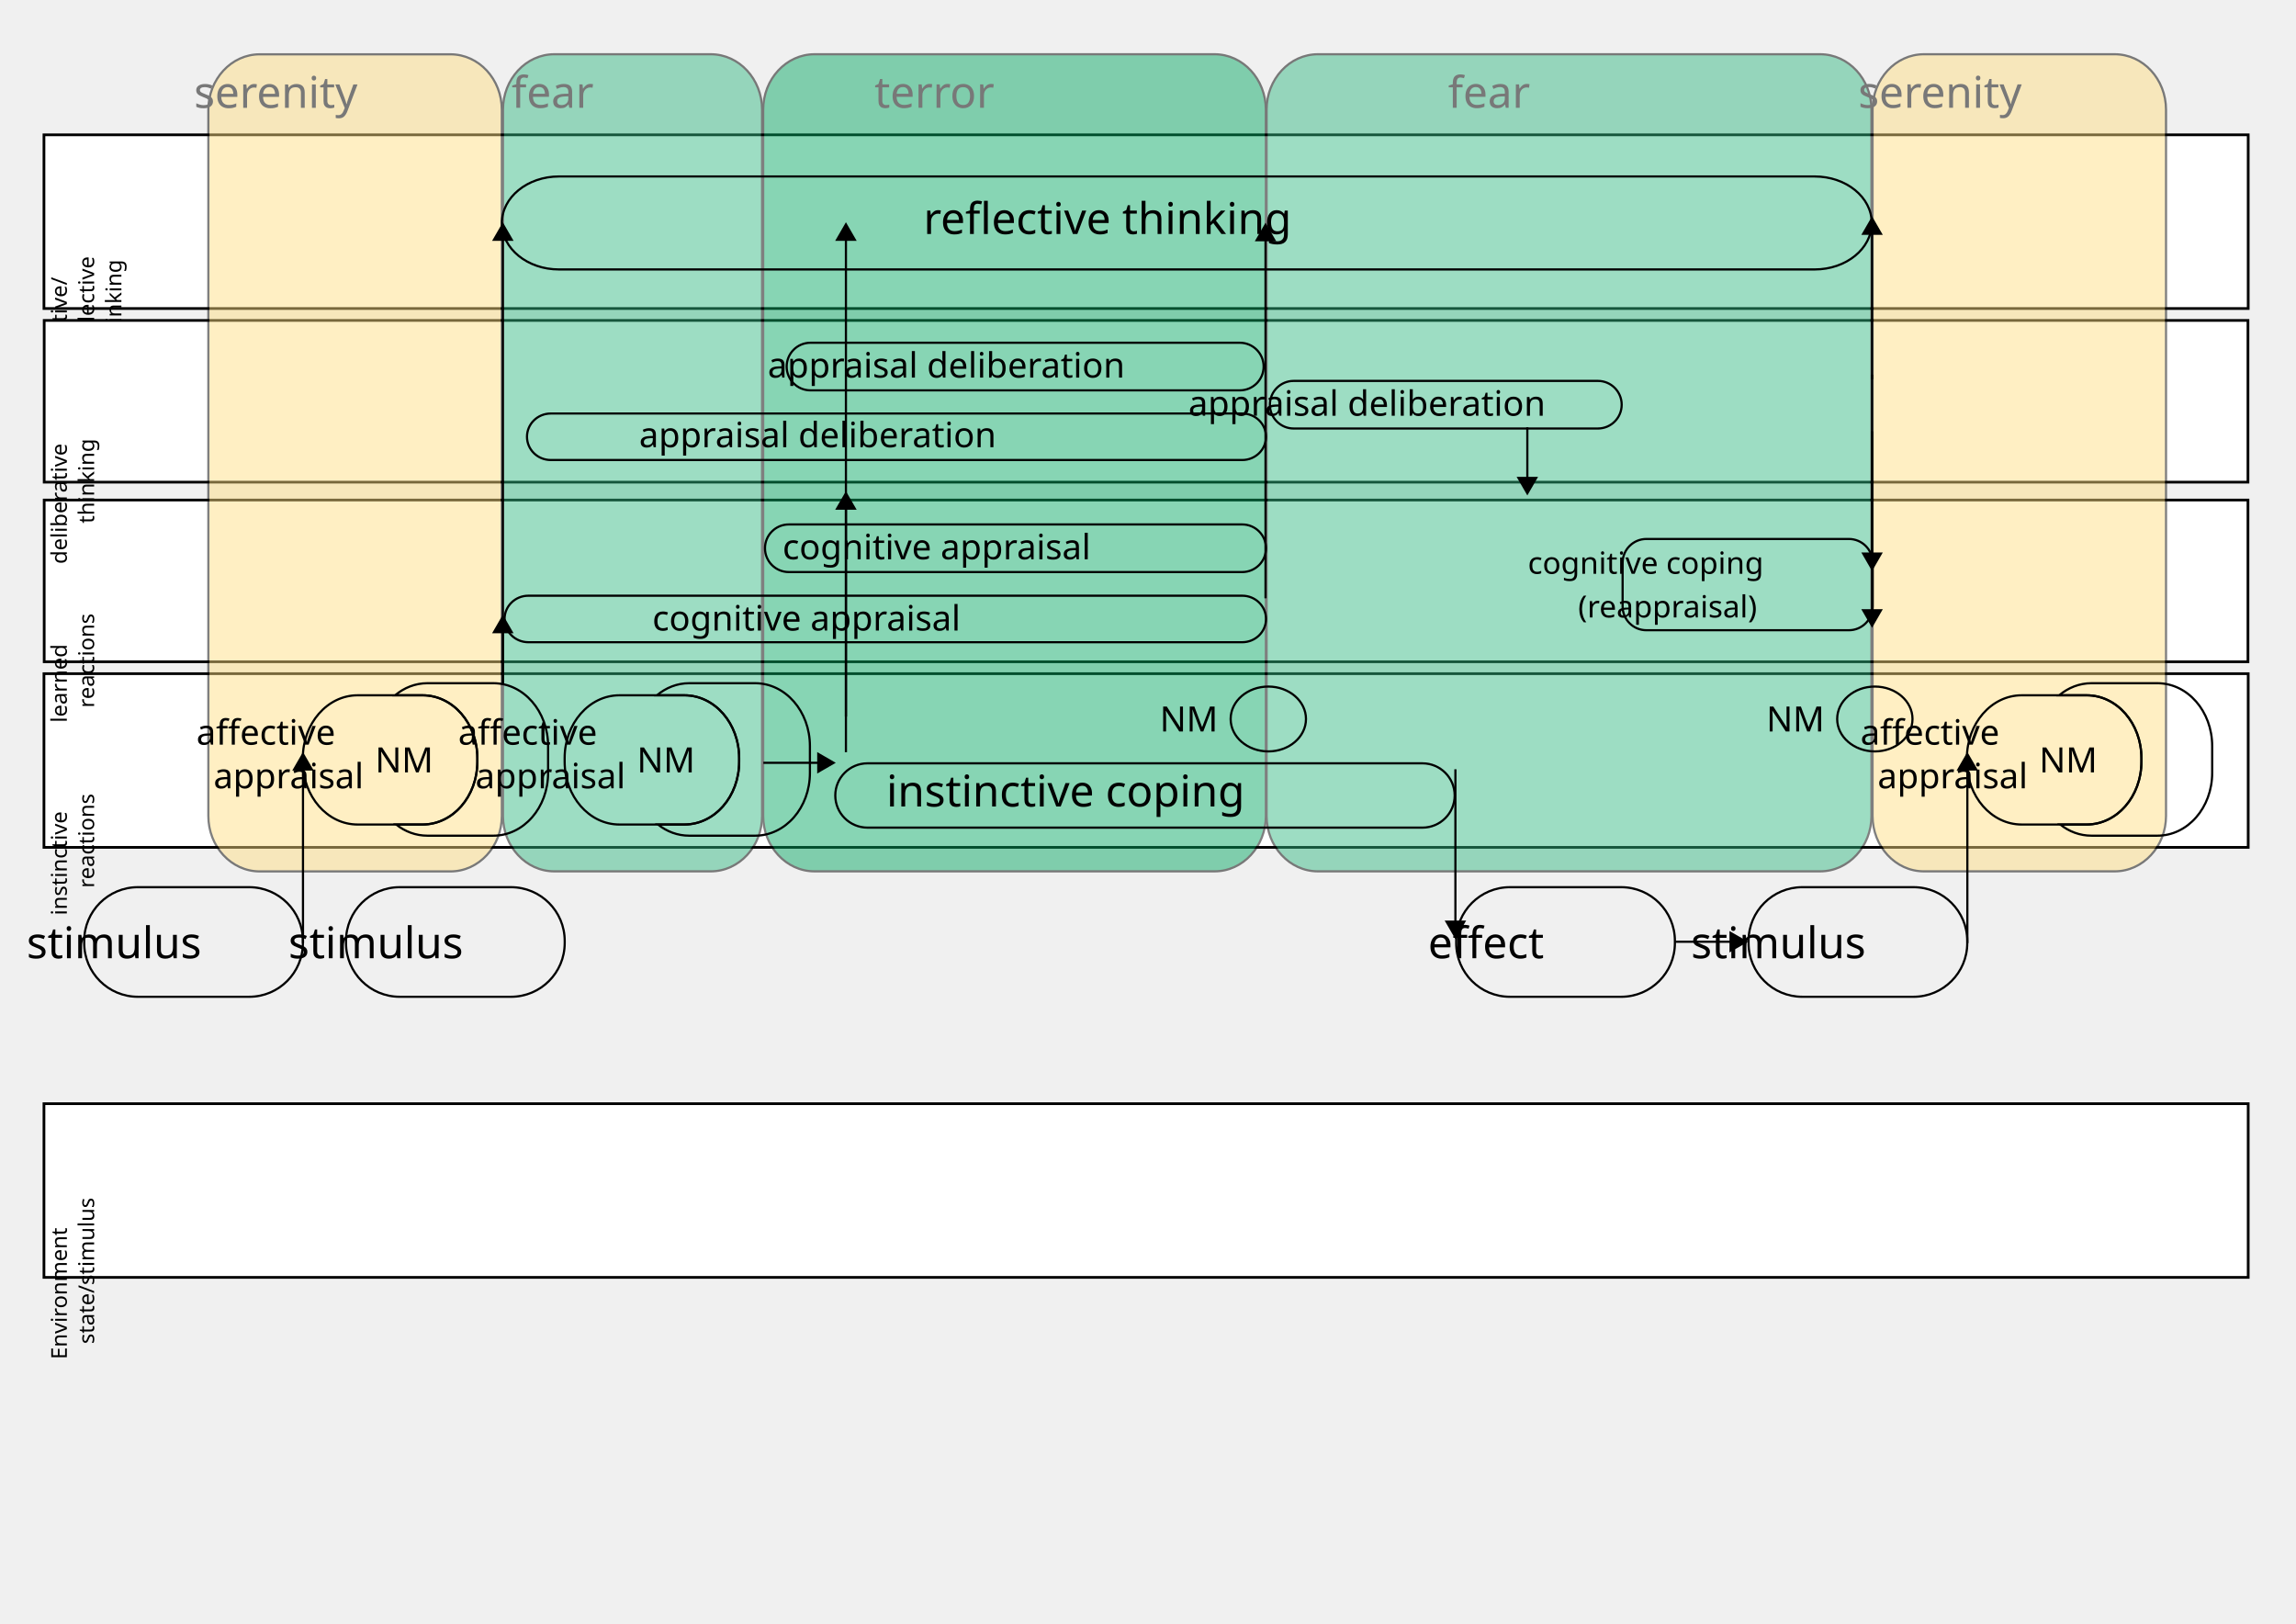
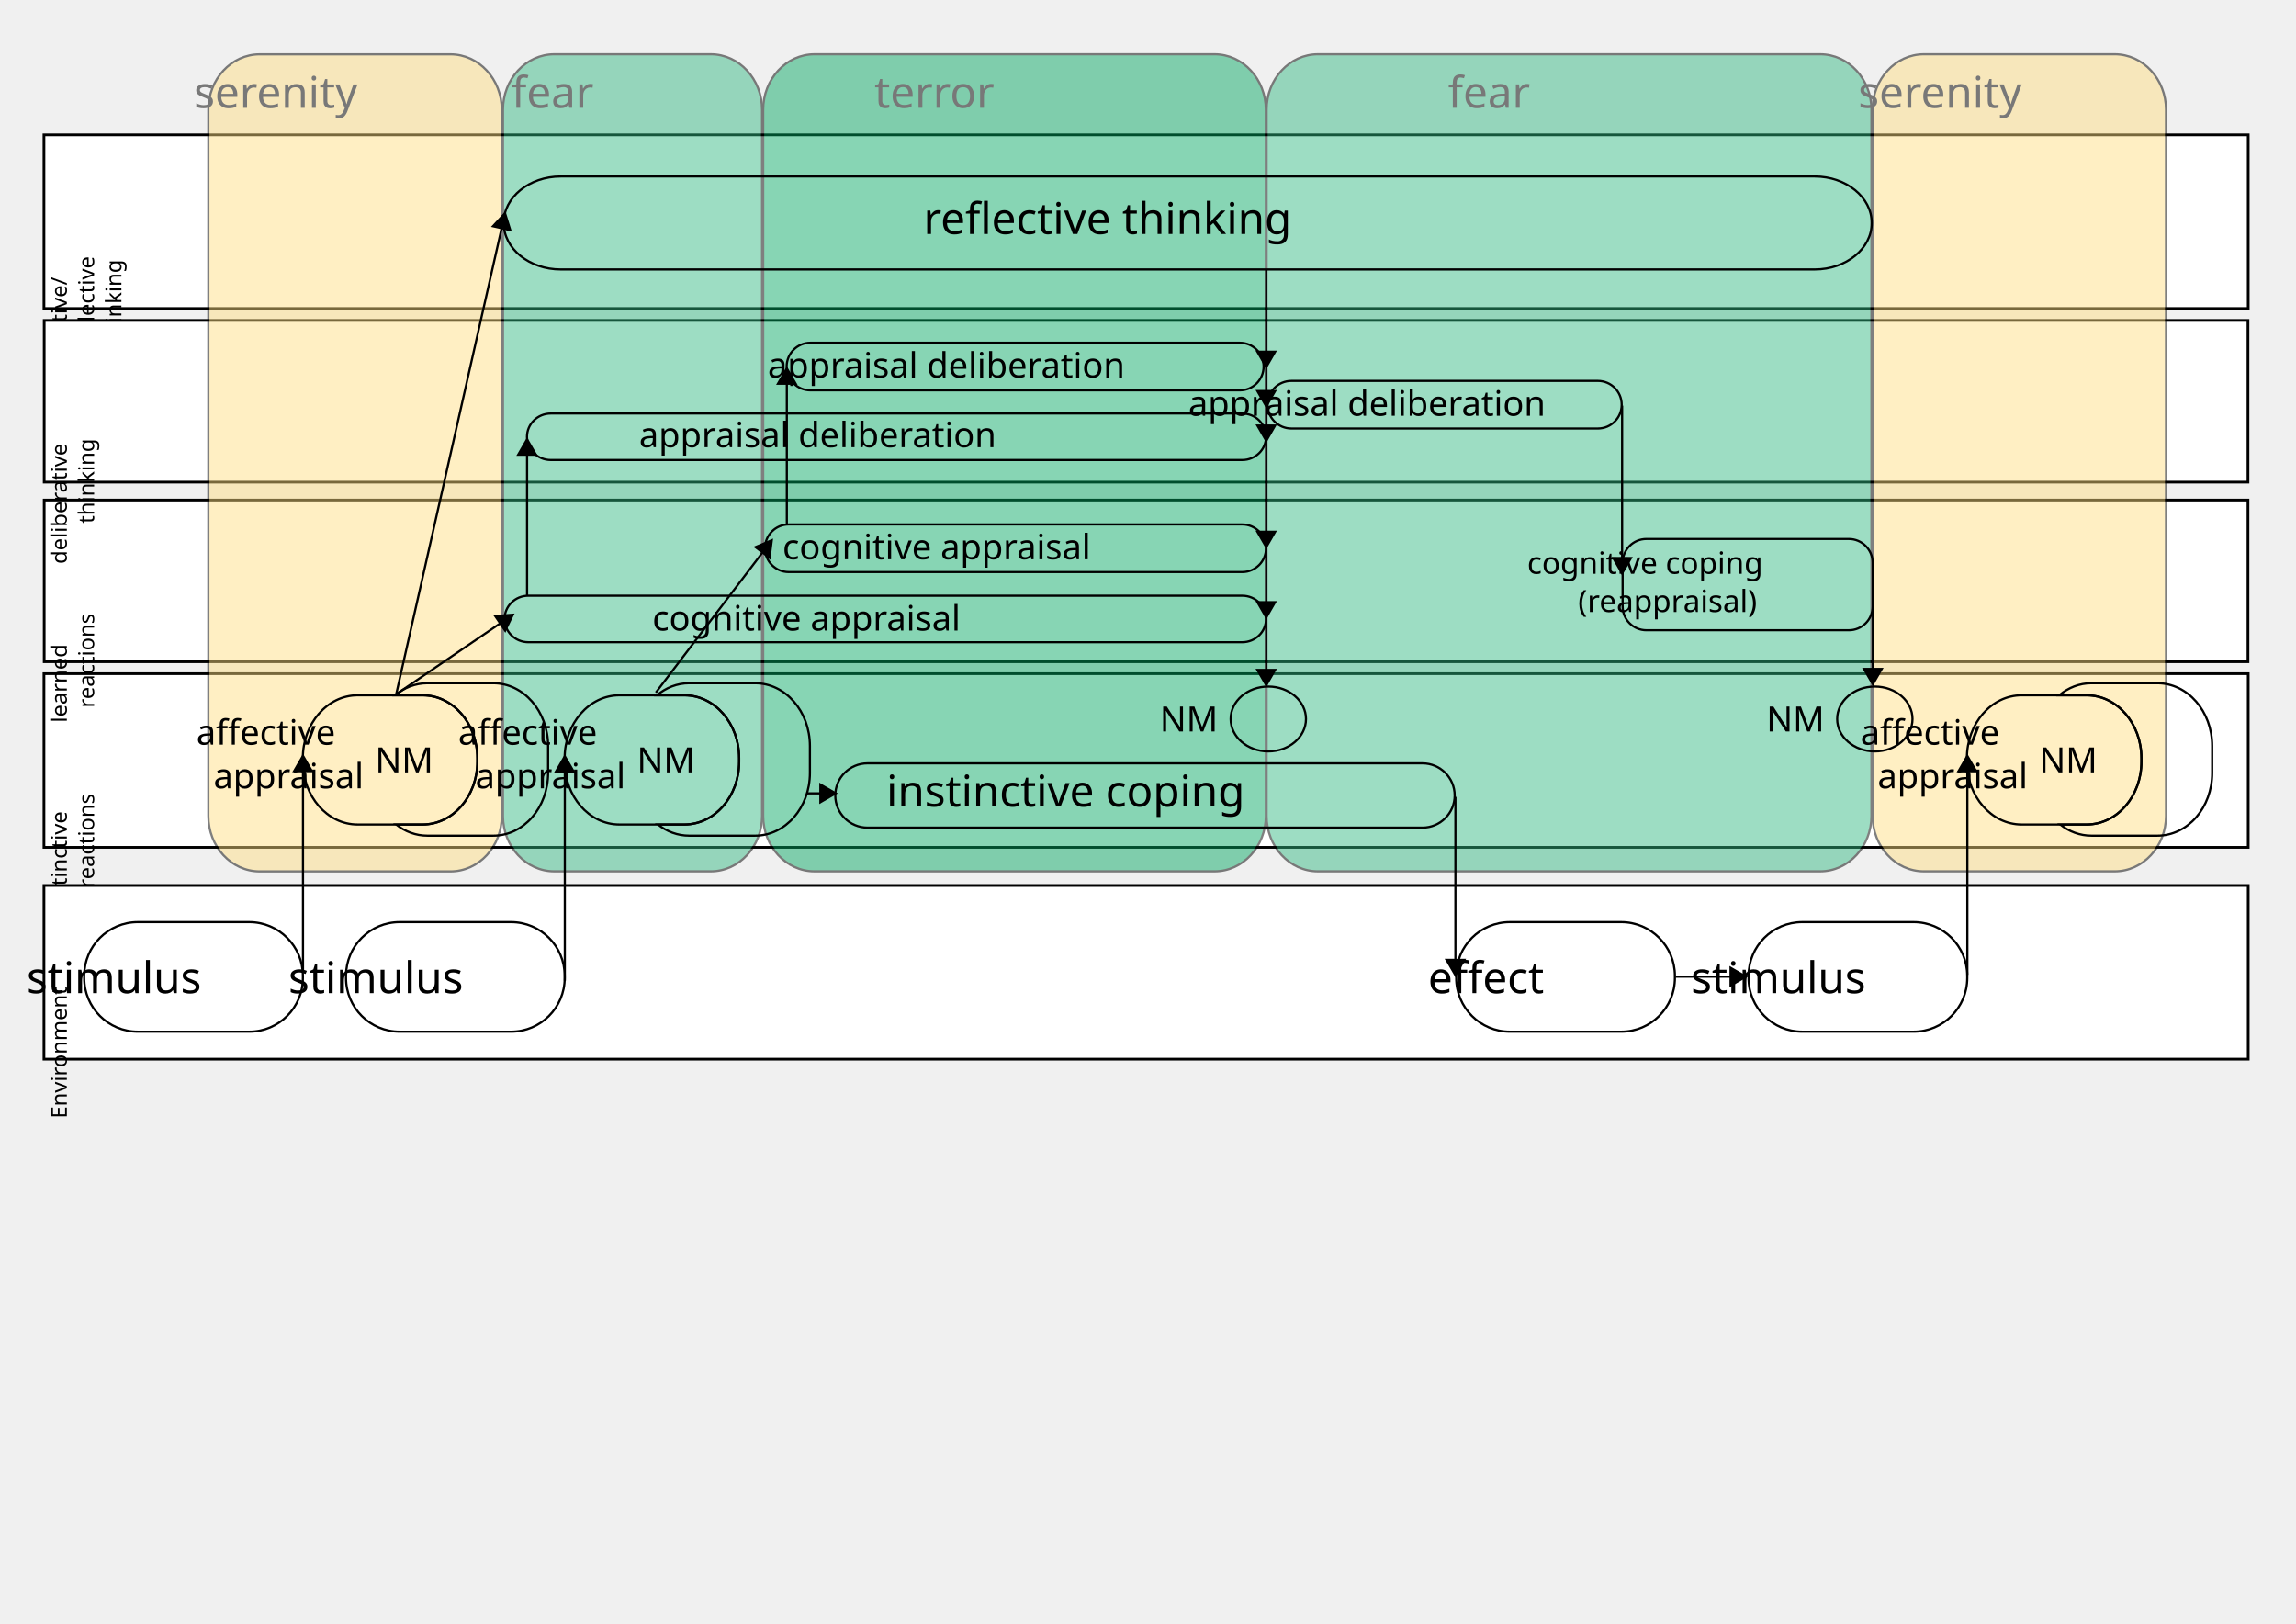
<svg xmlns="http://www.w3.org/2000/svg" xmlns:ns1="http://www.openswatchbook.org/uri/2009/osb" width="1052.362" height="744.094" id="svg2" version="1.1">
  <defs id="defs4">
    <marker orient="auto" refY="0.0" refX="0.0" id="DotL" style="overflow:visible">
      <path id="path5061" d="M -2.5,-1.0 C -2.5,1.76 -4.74,4.0 -7.5,4.0 C -10.26,4.0 -12.5,1.76 -12.5,-1.0 C -12.5,-3.76 -10.26,-6.0 -7.5,-6.0 C -4.74,-6.0 -2.5,-3.76 -2.5,-1.0 z " style="fill-rule:evenodd;stroke:#000000;stroke-width:1.0pt" transform="scale(0.8) translate(7.4, 1)" />
    </marker>
    <marker orient="auto" refY="0.0" refX="0.0" id="TriangleInL" style="overflow:visible">
      <path id="path5133" d="M 5.77,0.0 L -2.88,5.0 L -2.88,-5.0 L 5.77,0.0 z " style="fill-rule:evenodd;stroke:#000000;stroke-width:1.0pt" transform="scale(-0.8)" />
    </marker>
    <marker orient="auto" refY="0.0" refX="0.0" id="TriangleOutL" style="overflow:visible">
      <path id="path4968" d="M 5.77,0.0 L -2.88,5.0 L -2.88,-5.0 L 5.77,0.0 z " style="fill-rule:evenodd;stroke:#000000;stroke-width:1.0pt" transform="scale(0.8)" />
    </marker>
    <marker orient="auto" refY="0.0" refX="0.0" id="Arrow2Mstart" style="overflow:visible">
      <path id="path4725" style="fill-rule:evenodd;stroke-width:0.625;stroke-linejoin:round" d="M 8.719,4.034 L -2.207,0.016 L 8.719,-4.002 C 6.973,-1.63 6.983,1.616 8.719,4.034 z " transform="scale(0.6) translate(0,0)" />
    </marker>
    <linearGradient id="linearGradient3918" ns1:paint="solid">
      <stop style="stop-color:#000000;stop-opacity:1;" offset="0" id="stop3920" />
    </linearGradient>
    <marker orient="auto" refY="0" refX="0" id="Arrow2Mend" style="overflow:visible">
      <path id="path3924" style="fill-rule:evenodd;stroke-width:0.625;stroke-linejoin:round" d="M 8.719,4.034 -2.207,0.016 8.719,-4.002 c -1.745,2.372 -1.735,5.617 -6e-7,8.035 z" transform="scale(-0.6,-0.6)" />
    </marker>
    <marker orient="auto" refY="0" refX="0" id="Arrow1Lend" style="overflow:visible">
      <path id="path3900" d="M 0,0 5,-5 -12.5,0 5,5 0,0 z" style="fill-rule:evenodd;stroke:#000000;stroke-width:1pt" transform="matrix(-0.8,0,0,-0.8,-10,0)" />
    </marker>
    <marker orient="auto" refY="0" refX="0" id="Arrow2Mend-1" style="overflow:visible">
      <path id="path3924-7" style="fill-rule:evenodd;stroke-width:0.625;stroke-linejoin:round" d="M 8.719,4.034 -2.207,0.016 8.719,-4.002 c -1.745,2.372 -1.735,5.617 -6e-7,8.035 z" transform="scale(-0.6,-0.6)" />
    </marker>
    <marker orient="auto" refY="0" refX="0" id="Arrow2Mend-5" style="overflow:visible">
      <path id="path3924-2" style="fill-rule:evenodd;stroke-width:0.625;stroke-linejoin:round" d="M 8.719,4.034 -2.207,0.016 8.719,-4.002 c -1.745,2.372 -1.735,5.617 -6e-7,8.035 z" transform="scale(-0.6,-0.6)" />
    </marker>
  </defs>
  <g transform="translate(0,-308.2677)" style="display:inline" id="g3131">
    <g id="g4045" transform="translate(0,0.9368543)">
      <rect y="616.056" x="20.15" height="79.594" width="1010.303" id="rect3181" style="fill:#ffffff;fill-opacity:1;stroke:#000000;stroke-width:1.24;stroke-miterlimit:4;stroke-opacity:1;stroke-dasharray:none" />
      <text transform="matrix(0,-1,1,0,0,0)" id="text4002" y="30.637" x="-656.234" style="font-size:40px;font-style:normal;font-weight:normal;line-height:125%;letter-spacing:0px;word-spacing:0px;fill:#000000;fill-opacity:1;stroke:none;font-family:Sans" xml:space="preserve">
        <tspan style="font-size:10px;text-align:center;text-anchor:middle" y="30.637" x="-654.847" id="tspan4004">instinctive </tspan>
        <tspan id="tspan4006" style="font-size:10px;text-align:center;text-anchor:middle" y="43.137" x="-656.234">reactions</tspan>
      </text>
    </g>
-     <g id="g4092" transform="translate(0,198)">
+     <g id="g4092" transform="translate(0,98)">
      <rect style="fill:#ffffff;fill-opacity:1;stroke:#000000;stroke-width:1.24;stroke-miterlimit:4;stroke-opacity:1;stroke-dasharray:none" id="rect4094" width="1010.303" height="79.594" x="20.15" y="616.056" />
      <text xml:space="preserve" style="font-size:40px;font-style:normal;font-weight:normal;line-height:125%;letter-spacing:0px;word-spacing:0px;fill:#000000;fill-opacity:1;stroke:none;font-family:Sans" x="-656.234" y="30.637" id="text4096" transform="matrix(0,-1,1,0,0,0)">
-         <tspan x="-656.234" y="30.637" style="font-size:10px;text-align:center;text-anchor:middle" id="tspan4100">Environment</tspan>
-         <tspan x="-656.234" y="43.137" style="font-size:10px;text-align:center;text-anchor:middle" id="tspan4118">state/stimulus</tspan>
+         <tspan x="-656.234" y="30.637" style="font-size:10px;text-align:center;text-anchor:middle" id="tspan4118">Environment</tspan>
      </text>
    </g>
    <g id="g3139" transform="translate(0,7.6293943e-6)">
      <rect style="fill:#ffffff;fill-opacity:1;stroke:#000000;stroke-width:1.239;stroke-miterlimit:4;stroke-opacity:1;stroke-dasharray:none" id="rect4104" width="1010.303" height="79.594" x="20.15" y="370.056" />
      <text xml:space="preserve" style="font-size:40px;font-style:normal;font-weight:normal;line-height:125%;letter-spacing:0px;word-spacing:0px;fill:#000000;fill-opacity:1;stroke:none;font-family:Sans" x="-410.234" y="30.637" id="text4106" transform="matrix(0,-1,1,0,0,0)">
        <tspan x="-410.234" y="30.637" style="font-size:10px;text-align:center;text-anchor:middle" id="tspan4114">reflictive/</tspan>
        <tspan x="-410.234" y="43.137" style="font-size:10px;text-align:center;text-anchor:middle" id="tspan3170">self-reflective</tspan>
        <tspan x="-410.234" y="55.637" style="font-size:10px;text-align:center;text-anchor:middle" id="tspan3172">thinking</tspan>
      </text>
    </g>
    <g id="g3145" transform="translate(0,10.46145)">
      <rect style="fill:#ffffff;fill-opacity:1;stroke:#000000;stroke-width:1.241;stroke-miterlimit:4;stroke-opacity:1;stroke-dasharray:none" id="rect3135" width="1010.093" height="74.114" x="20.255" y="526.959" />
      <text transform="matrix(0,-1,1,0,0,0)" id="text3126" y="30.637" x="-564.148" style="font-size:40px;font-style:normal;font-weight:normal;line-height:125%;letter-spacing:0px;word-spacing:0px;fill:#000000;fill-opacity:1;stroke:none;font-family:Sans" xml:space="preserve">
        <tspan id="tspan3130" style="font-size:10px;text-align:center;text-anchor:middle" y="30.637" x="-564.148">learned</tspan>
        <tspan style="font-size:10px;text-align:center;text-anchor:middle" y="43.137" x="-564.148" id="tspan3152">reactions</tspan>
      </text>
    </g>
    <g id="g3158" transform="translate(0,-71.85085)">
      <rect y="526.959" x="20.255" height="74.114" width="1010.093" id="rect3160" style="fill:#ffffff;fill-opacity:1;stroke:#000000;stroke-width:1.241;stroke-miterlimit:4;stroke-opacity:1;stroke-dasharray:none" />
      <text xml:space="preserve" style="font-size:40px;font-style:normal;font-weight:normal;line-height:125%;letter-spacing:0px;word-spacing:0px;fill:#000000;fill-opacity:1;stroke:none;font-family:Sans" x="-564.148" y="30.637" id="text3162" transform="matrix(0,-1,1,0,0,0)">
        <tspan x="-564.148" y="30.637" style="font-size:10px;text-align:center;text-anchor:middle" id="tspan3164">deliberative</tspan>
        <tspan id="tspan3166" x="-564.148" y="43.137" style="font-size:10px;text-align:center;text-anchor:middle">thinking</tspan>
      </text>
    </g>
  </g>
  <g id="layer2" style="opacity:0.5;display:inline">
    <g id="g3978" transform="translate(-38,0)">
      <rect ry="25.431" rx="23.541" y="24.889" x="133.497" height="374.455" width="134.505" id="rect3127" style="fill:#ffdd7f;fill-opacity:0.941;stroke:#000000;stroke-width:1;stroke-miterlimit:4;stroke-opacity:1;stroke-dasharray:none" />
      <text xml:space="preserve" style="font-size:40px;font-style:normal;font-weight:normal;line-height:125%;letter-spacing:0px;word-spacing:0px;fill:#000000;fill-opacity:1;stroke:none;display:inline;font-family:Sans" x="200.798" y="49.414" id="text3968-1">
        <tspan id="tspan3970-7" x="200.798" y="49.414" style="font-size:20px;text-align:center;text-anchor:middle">serenity</tspan>
      </text>
    </g>
    <g id="g3983" transform="translate(97.03519,-0.03053779)">
      <rect style="fill:#2eb67f;fill-opacity:0.941;stroke:#000000;stroke-width:1;stroke-miterlimit:4;stroke-opacity:1;stroke-dasharray:none" id="rect3985" width="118.766" height="374.455" x="133.497" y="24.889" rx="23.541" ry="25.431" />
      <text id="text3987" y="49.414" x="192.66" style="font-size:40px;font-style:normal;font-weight:normal;line-height:125%;letter-spacing:0px;word-spacing:0px;fill:#000000;fill-opacity:1;stroke:none;display:inline;font-family:Sans" xml:space="preserve">
        <tspan style="font-size:20px;text-align:center;text-anchor:middle" y="49.414" x="192.66" id="tspan3989">fear</tspan>
      </text>
    </g>
    <g id="g3991" transform="translate(216.3012,-0.03053779)">
      <rect style="fill:#00a65f;fill-opacity:0.941;stroke:#000000;stroke-width:1;stroke-miterlimit:4;stroke-opacity:1;stroke-dasharray:none" id="rect3993" width="230.405" height="374.455" x="133.497" y="24.889" rx="23.541" ry="25.431" />
      <text id="text3995" y="49.414" x="248.397" style="font-size:40px;font-style:normal;font-weight:normal;line-height:125%;letter-spacing:0px;word-spacing:0px;fill:#000000;fill-opacity:1;stroke:none;display:inline;font-family:Sans" xml:space="preserve">
        <tspan style="font-size:20px;text-align:center;text-anchor:middle" y="49.414" x="248.397" id="tspan3997">terror</tspan>
      </text>
    </g>
    <g transform="translate(447.0352,-0.03053779)" id="g4009">
      <rect ry="25.431" rx="23.541" y="24.889" x="133.497" height="374.455" width="277.248" id="rect4011" style="fill:#2eb67f;fill-opacity:0.941;stroke:#000000;stroke-width:1;stroke-miterlimit:4;stroke-opacity:1;stroke-dasharray:none" />
      <text xml:space="preserve" style="font-size:40px;font-style:normal;font-weight:normal;line-height:125%;letter-spacing:0px;word-spacing:0px;fill:#000000;fill-opacity:1;stroke:none;display:inline;font-family:Sans" x="271.901" y="49.414" id="text4013">
        <tspan id="tspan4015" x="271.901" y="49.414" style="font-size:20px;text-align:center;text-anchor:middle">fear</tspan>
      </text>
    </g>
    <g id="g4017" transform="translate(724.7835,-0.03053779)">
      <rect style="fill:#ffdd7f;fill-opacity:0.941;stroke:#000000;stroke-width:1;stroke-miterlimit:4;stroke-opacity:1;stroke-dasharray:none" id="rect4019" width="134.505" height="374.455" x="133.497" y="24.889" rx="23.541" ry="25.431" />
      <text id="text4021" y="49.414" x="200.798" style="font-size:40px;font-style:normal;font-weight:normal;line-height:125%;letter-spacing:0px;word-spacing:0px;fill:#000000;fill-opacity:1;stroke:none;display:inline;font-family:Sans" xml:space="preserve">
        <tspan style="font-size:20px;text-align:center;text-anchor:middle" y="49.414" x="200.798" id="tspan4023">serenity</tspan>
      </text>
    </g>
  </g>
  <g id="layer3" style="display:inline">
    <text xml:space="preserve" style="font-size:40px;font-style:normal;font-weight:normal;line-height:125%;letter-spacing:0px;word-spacing:0px;fill:#000000;fill-opacity:1;stroke:none;font-family:Sans" x="228.457" y="98.112" id="text3964">
      <tspan id="tspan3966" x="228.457" y="98.112" />
    </text>
-     <g id="g3994" transform="translate(-18.70723,0)">
+     <g id="g3994" transform="translate(-18.70723,16)">
      <rect style="fill:none;stroke:#000000;stroke-width:1;stroke-miterlimit:4;stroke-opacity:1;stroke-dasharray:none" id="rect4041" width="100.237" height="50.221" x="57.3" y="406.572" ry="24.618" rx="24.618" />
      <text id="text3990" y="439.139" x="107.37" style="font-size:40px;font-style:normal;font-weight:normal;line-height:125%;letter-spacing:0px;word-spacing:0px;fill:#000000;fill-opacity:1;stroke:none;font-family:Sans" xml:space="preserve">
        <tspan style="font-size:20px;text-align:center;text-anchor:middle" y="439.139" x="107.37" id="tspan3992">stimulus</tspan>
      </text>
    </g>
-     <g id="g4671" transform="translate(101.2928,0)">
+     <g id="g4671" transform="translate(101.2928,16)">
      <rect rx="24.618" ry="24.618" y="406.572" x="57.3" height="50.221" width="100.237" id="rect4673" style="fill:none;stroke:#000000;stroke-width:1;stroke-miterlimit:4;stroke-opacity:1;stroke-dasharray:none" />
      <text xml:space="preserve" style="font-size:40px;font-style:normal;font-weight:normal;line-height:125%;letter-spacing:0px;word-spacing:0px;fill:#000000;fill-opacity:1;stroke:none;font-family:Sans" x="107.37" y="439.139" id="text4675">
        <tspan id="tspan4677" x="107.37" y="439.139" style="font-size:20px;text-align:center;text-anchor:middle">stimulus</tspan>
      </text>
    </g>
    <g transform="translate(-38,-168)" id="g4701">
-       <rect rx="26.175" style="fill:none;stroke:#000000;stroke-width:1;stroke-miterlimit:4;stroke-opacity:1;stroke-dasharray:none" id="rect4703" width="627.883" height="42.612" x="268.032" y="248.867" ry="21.306" />
+       <rect rx="26.175" style="fill:none;stroke:#000000;stroke-width:1;stroke-miterlimit:4;stroke-opacity:1;stroke-dasharray:none" id="rect4703" width="627.055" height="42.612" x="268.86" y="248.867" ry="21.306" />
      <text id="text4705" y="275.231" x="582.017" style="font-size:40px;font-style:normal;font-weight:normal;line-height:125%;letter-spacing:0px;word-spacing:0px;fill:#000000;fill-opacity:1;stroke:none;font-family:Sans" xml:space="preserve">
        <tspan y="275.231" x="582.017" style="font-size:20px;text-align:center;text-anchor:middle" id="tspan4707">reflective thinking</tspan>
      </text>
    </g>
    <g transform="translate(344,0)" id="g4709">
      <rect ry="10.907" y="246.996" x="399.718" height="41.818" width="114.612" id="rect4711" style="fill:none;stroke:#000000;stroke-width:1;stroke-miterlimit:4;stroke-opacity:1;stroke-dasharray:none" rx="10.907" />
      <text xml:space="preserve" style="font-size:40px;font-style:normal;font-weight:normal;line-height:125%;letter-spacing:0px;word-spacing:0px;fill:#000000;fill-opacity:1;stroke:none;font-family:Sans" x="456.712" y="262.957" id="text4713">
-         <tspan id="tspan4715" style="font-size:14px;text-align:center;text-anchor:middle" x="458.93" y="262.957">cognitive coping </tspan>
-         <tspan style="font-size:14px;text-align:center;text-anchor:middle" x="456.712" y="282.957" id="tspan3240">(reappraisal)</tspan>
+         <tspan id="tspan4715" style="font-size:14px;text-align:center;text-anchor:middle" x="458.653" y="262.957">cognitive coping </tspan>
+         <tspan style="font-size:14px;text-align:center;text-anchor:middle" x="456.712" y="280.457" id="tspan3240">(reappraisal)</tspan>
      </text>
    </g>
    <g id="g4748" transform="translate(267.5885,2)">
      <rect ry="14.734" y="347.808" x="115.261" height="29.469" width="283.896" id="rect4750" style="fill:none;stroke:#000000;stroke-width:1;stroke-miterlimit:4;stroke-opacity:1;stroke-dasharray:none" rx="14.775" />
      <text id="text4752" y="367.596" x="257.219" style="font-size:40px;font-style:normal;font-weight:normal;line-height:125%;letter-spacing:0px;word-spacing:0px;fill:#000000;fill-opacity:1;stroke:none;font-family:Sans" xml:space="preserve">
        <tspan style="font-size:20px;text-align:center;text-anchor:middle" y="367.596" x="257.219" id="tspan4760">instinctive coping</tspan>
      </text>
    </g>
-     <g transform="translate(744.1458,0)" id="g4774">
+     <g transform="translate(744.1458,16)" id="g4774">
      <rect style="fill:none;stroke:#000000;stroke-width:1;stroke-miterlimit:4;stroke-opacity:1;stroke-dasharray:none" id="rect4776" width="100.237" height="50.221" x="57.3" y="406.572" ry="24.618" rx="24.618" />
      <text id="text4778" y="439.139" x="107.37" style="font-size:40px;font-style:normal;font-weight:normal;line-height:125%;letter-spacing:0px;word-spacing:0px;fill:#000000;fill-opacity:1;stroke:none;font-family:Sans" xml:space="preserve">
        <tspan style="font-size:20px;text-align:center;text-anchor:middle" y="439.139" x="107.37" id="tspan4780">stimulus</tspan>
      </text>
    </g>
-     <g id="g4790" transform="translate(610.1458,0)">
+     <g id="g4790" transform="translate(610.1458,16)">
      <rect rx="24.618" ry="24.618" y="406.572" x="57.3" height="50.221" width="100.237" id="rect4792" style="fill:none;stroke:#000000;stroke-width:1;stroke-miterlimit:4;stroke-opacity:1;stroke-dasharray:none" />
      <text xml:space="preserve" style="font-size:40px;font-style:normal;font-weight:normal;line-height:125%;letter-spacing:0px;word-spacing:0px;fill:#000000;fill-opacity:1;stroke:none;font-family:Sans" x="107.37" y="439.139" id="text4794">
        <tspan id="tspan4796" x="107.37" y="439.139" style="font-size:20px;text-align:center;text-anchor:middle">effect</tspan>
      </text>
    </g>
    <g id="g4173" transform="translate(-38,0)">
      <rect rx="25.111" style="fill:none;stroke:#000000;stroke-width:1;stroke-miterlimit:4;stroke-opacity:1;stroke-dasharray:none" id="rect4163" width="79.994" height="59.224" x="296.802" y="318.63" ry="28.793" />
      <g id="g4010" transform="translate(148,0)">
        <path id="rect4012" transform="translate(-148,0)" d="m 353.906,313.094 c -5.552,0 -10.664,2.059 -14.812,5.531 l 12.594,0 c 13.911,0 25.094,12.861 25.094,28.812 l 0,1.625 c 0,15.952 -11.182,28.781 -25.094,28.781 l -12.125,0 c 4.061,3.235 9.003,5.125 14.344,5.125 l 30.188,0 c 13.911,0 25.125,-12.83 25.125,-28.781 l 0,-12.281 c 0,-15.952 -11.214,-28.812 -25.125,-28.812 l -30.188,0 z" style="fill:none;stroke:#000000;stroke-width:1;stroke-miterlimit:4;stroke-opacity:1;stroke-dasharray:none" />
        <text xml:space="preserve" style="font-size:40px;font-style:normal;font-weight:normal;line-height:125%;letter-spacing:0px;word-spacing:0px;fill:#000000;fill-opacity:1;stroke:none;font-family:Sans" x="242.069" y="353.969" id="text4014">
          <tspan id="tspan4016" x="242.069" y="353.969" style="font-size:16px;text-align:center;text-anchor:middle">NM</tspan>
        </text>
        <text id="text4020" y="341.26" x="189.076" style="font-size:40px;font-style:normal;font-weight:normal;line-height:125%;letter-spacing:0px;word-spacing:0px;fill:#000000;fill-opacity:1;stroke:none;font-family:Sans" xml:space="preserve">
          <tspan style="font-size:16px;text-align:center;text-anchor:middle" y="341.26" x="189.076" id="tspan4022">affective</tspan>
          <tspan style="font-size:16px;text-align:center;text-anchor:middle" y="361.26" x="189.076" id="tspan4024">appraisal</tspan>
        </text>
      </g>
    </g>
    <g id="g4026" transform="translate(-71.01595,26)">
      <rect rx="10.907" style="fill:none;stroke:#000000;stroke-width:1;stroke-miterlimit:4;stroke-opacity:1;stroke-dasharray:none" id="rect4028" width="349.018" height="21.314" x="302.283" y="246.996" ry="10.657" />
      <text id="text4030" y="262.957" x="477.045" style="font-size:40px;font-style:normal;font-weight:normal;line-height:125%;letter-spacing:0px;word-spacing:0px;fill:#000000;fill-opacity:1;stroke:none;font-family:Sans" xml:space="preserve">
        <tspan y="262.957" x="477.045" style="font-size:16px;text-align:center;text-anchor:middle" id="tspan4032">cognitive appraisal</tspan>
      </text>
    </g>
    <g id="g4034" transform="translate(48.3425,-6.658424)">
      <rect rx="10.907" style="fill:none;stroke:#000000;stroke-width:1;stroke-miterlimit:4;stroke-opacity:1;stroke-dasharray:none" id="rect4036" width="229.659" height="21.814" x="302.283" y="246.996" ry="10.907" />
      <text id="text4038" y="262.957" x="417.366" style="font-size:40px;font-style:normal;font-weight:normal;line-height:125%;letter-spacing:0px;word-spacing:0px;fill:#000000;fill-opacity:1;stroke:none;font-family:Sans" xml:space="preserve">
        <tspan y="262.957" x="417.366" style="font-size:16px;text-align:center;text-anchor:middle" id="tspan4040">cognitive appraisal</tspan>
      </text>
    </g>
    <g id="g4183" transform="translate(-158,0)">
      <rect ry="28.793" y="318.63" x="296.802" height="59.224" width="79.994" id="rect4185" style="fill:none;stroke:#000000;stroke-width:1;stroke-miterlimit:4;stroke-opacity:1;stroke-dasharray:none" rx="25.111" />
      <g transform="translate(148,0)" id="g4187">
        <path style="fill:none;stroke:#000000;stroke-width:1;stroke-miterlimit:4;stroke-opacity:1;stroke-dasharray:none" d="m 353.906,313.094 c -5.552,0 -10.664,2.059 -14.812,5.531 l 12.594,0 c 13.911,0 25.094,12.861 25.094,28.812 l 0,1.625 c 0,15.952 -11.182,28.781 -25.094,28.781 l -12.125,0 c 4.061,3.235 9.003,5.125 14.344,5.125 l 30.188,0 c 13.911,0 25.125,-12.83 25.125,-28.781 l 0,-12.281 c 0,-15.952 -11.214,-28.812 -25.125,-28.812 l -30.188,0 z" transform="translate(-148,0)" id="path4189" />
        <text id="text4191" y="353.969" x="242.069" style="font-size:40px;font-style:normal;font-weight:normal;line-height:125%;letter-spacing:0px;word-spacing:0px;fill:#000000;fill-opacity:1;stroke:none;font-family:Sans" xml:space="preserve">
          <tspan style="font-size:16px;text-align:center;text-anchor:middle" y="353.969" x="242.069" id="tspan4193">NM</tspan>
        </text>
        <text xml:space="preserve" style="font-size:40px;font-style:normal;font-weight:normal;line-height:125%;letter-spacing:0px;word-spacing:0px;fill:#000000;fill-opacity:1;stroke:none;font-family:Sans" x="189.076" y="341.26" id="text4195">
          <tspan id="tspan4197" x="189.076" y="341.26" style="font-size:16px;text-align:center;text-anchor:middle">affective</tspan>
          <tspan id="tspan4199" x="189.076" y="361.26" style="font-size:16px;text-align:center;text-anchor:middle">appraisal</tspan>
        </text>
      </g>
    </g>
    <g transform="translate(-73.01595,-58)" id="g3174">
      <rect ry="10.657" y="247.497" x="314.559" height="21.314" width="338.741" id="rect3176" style="fill:none;stroke:#000000;stroke-width:1;stroke-miterlimit:4;stroke-opacity:1;stroke-dasharray:none" rx="10.907" />
      <text xml:space="preserve" style="font-size:40px;font-style:normal;font-weight:normal;line-height:125%;letter-spacing:0px;word-spacing:0px;fill:#000000;fill-opacity:1;stroke:none;font-family:Sans" x="484.195" y="262.957" id="text3178">
        <tspan id="tspan3180" style="font-size:16px;text-align:center;text-anchor:middle" x="484.195" y="262.957">appraisal deliberation</tspan>
      </text>
    </g>
    <g id="g3182" transform="translate(255.5189,-72.44088)">
-       <rect rx="10.907" style="fill:none;stroke:#000000;stroke-width:1;stroke-miterlimit:4;stroke-opacity:1;stroke-dasharray:none" id="rect3184" width="161.243" height="21.814" x="326.531" y="246.996" ry="10.907" />
+       <rect rx="10.907" style="fill:none;stroke:#000000;stroke-width:1;stroke-miterlimit:4;stroke-opacity:1;stroke-dasharray:none" id="rect3184" width="162.304" height="21.814" x="325.47" y="246.996" ry="10.907" />
      <text id="text3186" y="262.957" x="407.418" style="font-size:40px;font-style:normal;font-weight:normal;line-height:125%;letter-spacing:0px;word-spacing:0px;fill:#000000;fill-opacity:1;stroke:none;font-family:Sans" xml:space="preserve">
        <tspan y="262.957" x="407.418" style="font-size:16px;text-align:center;text-anchor:middle" id="tspan3188">appraisal deliberation</tspan>
      </text>
    </g>
    <g transform="translate(33.26898,-89.92421)" id="g3190">
      <rect ry="10.907" y="246.996" x="327.295" height="21.814" width="218.619" id="rect3192" style="fill:none;stroke:#000000;stroke-width:1;stroke-miterlimit:4;stroke-opacity:1;stroke-dasharray:none" rx="10.907" />
      <text xml:space="preserve" style="font-size:40px;font-style:normal;font-weight:normal;line-height:125%;letter-spacing:0px;word-spacing:0px;fill:#000000;fill-opacity:1;stroke:none;font-family:Sans" x="436.87" y="262.957" id="text3194">
        <tspan id="tspan3196" style="font-size:16px;text-align:center;text-anchor:middle" x="436.87" y="262.957">appraisal deliberation</tspan>
      </text>
    </g>
    <g transform="translate(432.1853,-8)" id="g3200">
      <rect rx="17.263" style="fill:none;stroke:#000000;stroke-width:1;stroke-miterlimit:4;stroke-opacity:1;stroke-dasharray:none" id="rect3202" width="34.526" height="29.719" x="131.877" y="322.63" ry="14.86" />
      <text xml:space="preserve" style="font-size:40px;font-style:normal;font-weight:normal;line-height:125%;letter-spacing:0px;word-spacing:0px;fill:#000000;fill-opacity:1;stroke:none;font-family:Sans" x="149.144" y="343.217" id="text3204">
        <tspan id="tspan3208" x="149.144" y="343.217" style="font-size:16px;text-align:center;text-anchor:middle">NM</tspan>
      </text>
    </g>
    <g transform="translate(604.7229,0)" id="g3212">
      <rect rx="25.111" style="fill:none;stroke:#000000;stroke-width:1;stroke-miterlimit:4;stroke-opacity:1;stroke-dasharray:none" id="rect3214" width="79.994" height="59.224" x="296.802" y="318.63" ry="28.793" />
      <g id="g3216" transform="translate(148,0)">
        <path id="path3218" transform="translate(-148,0)" d="m 353.906,313.094 c -5.552,0 -10.664,2.059 -14.812,5.531 l 12.594,0 c 13.911,0 25.094,12.861 25.094,28.812 l 0,1.625 c 0,15.952 -11.182,28.781 -25.094,28.781 l -12.125,0 c 4.061,3.235 9.003,5.125 14.344,5.125 l 30.188,0 c 13.911,0 25.125,-12.83 25.125,-28.781 l 0,-12.281 c 0,-15.952 -11.214,-28.812 -25.125,-28.812 l -30.188,0 z" style="fill:none;stroke:#000000;stroke-width:1;stroke-miterlimit:4;stroke-opacity:1;stroke-dasharray:none" />
        <text xml:space="preserve" style="font-size:40px;font-style:normal;font-weight:normal;line-height:125%;letter-spacing:0px;word-spacing:0px;fill:#000000;fill-opacity:1;stroke:none;font-family:Sans" x="242.069" y="353.969" id="text3220">
          <tspan id="tspan3222" x="242.069" y="353.969" style="font-size:16px;text-align:center;text-anchor:middle">NM</tspan>
        </text>
        <text id="text3224" y="341.26" x="189.076" style="font-size:40px;font-style:normal;font-weight:normal;line-height:125%;letter-spacing:0px;word-spacing:0px;fill:#000000;fill-opacity:1;stroke:none;font-family:Sans" xml:space="preserve">
          <tspan style="font-size:16px;text-align:center;text-anchor:middle" y="341.26" x="189.076" id="tspan3226">affective</tspan>
          <tspan style="font-size:16px;text-align:center;text-anchor:middle" y="361.26" x="189.076" id="tspan3228">appraisal</tspan>
        </text>
      </g>
    </g>
    <g id="g3232" transform="translate(710.1853,-8)">
      <rect ry="14.86" y="322.63" x="131.877" height="29.719" width="34.526" id="rect3234" style="fill:none;stroke:#000000;stroke-width:1;stroke-miterlimit:4;stroke-opacity:1;stroke-dasharray:none" rx="17.263" />
      <text id="text3236" y="343.217" x="149.144" style="font-size:40px;font-style:normal;font-weight:normal;line-height:125%;letter-spacing:0px;word-spacing:0px;fill:#000000;fill-opacity:1;stroke:none;font-family:Sans" xml:space="preserve">
        <tspan style="font-size:16px;text-align:center;text-anchor:middle" y="343.217" x="149.144" id="tspan3238">NM</tspan>
      </text>
    </g>
  </g>
  <g id="layer1" style="display:inline">
-     <path style="fill:none;stroke:#000000;stroke-width:1;stroke-linecap:butt;stroke-linejoin:miter;stroke-miterlimit:4;stroke-opacity:1;stroke-dasharray:none;marker-end:url(#TriangleOutL);display:inline" d="m 138.874,432.208 0,-81.929" id="path4126" />
-     <g id="g4076" transform="translate(1.250223,0.6251113)">
-       <path style="fill:none;stroke:#000000;stroke-width:1;stroke-linecap:butt;stroke-linejoin:miter;stroke-miterlimit:4;stroke-opacity:1;stroke-dasharray:none;marker-end:url(#TriangleOutL);display:inline" d="m 229.223,312.782 0,-26.055" id="path4317" />
-       <path id="path3164" d="m 229.223,313.042 0,-206.14" style="fill:none;stroke:#000000;stroke-width:1;stroke-linecap:butt;stroke-linejoin:miter;stroke-miterlimit:4;stroke-opacity:1;stroke-dasharray:none;marker-end:url(#TriangleOutL);display:inline" />
-     </g>
-     <path style="fill:none;stroke:#000000;stroke-width:1;stroke-linecap:butt;stroke-linejoin:miter;stroke-miterlimit:4;stroke-opacity:1;stroke-dasharray:none;marker-end:url(#TriangleOutL);display:inline" d="m 580.049,274.179 0,-166.436" id="path4728" />
-     <g transform="translate(721.9562,0.8549024)" id="g4784" style="display:inline">
-       <path style="fill:none;stroke:#000000;stroke-width:1;stroke-linecap:butt;stroke-linejoin:miter;stroke-miterlimit:4;stroke-opacity:1;stroke-dasharray:none;marker-end:url(#TriangleOutL);display:inline" d="m -334.23,327.525 0,-97.615" id="path4786" />
-       <path id="path4788" d="m -334.23,343.856 0,-237.188" style="fill:none;stroke:#000000;stroke-width:1;stroke-linecap:butt;stroke-linejoin:miter;stroke-miterlimit:4;stroke-opacity:1;stroke-dasharray:none;marker-end:url(#TriangleOutL);display:inline" />
-     </g>
-     <path id="path4800" d="m 858.049,173.756 0,-68.962" style="fill:none;stroke:#000000;stroke-width:1;stroke-linecap:butt;stroke-linejoin:miter;stroke-miterlimit:4;stroke-opacity:1;stroke-dasharray:none;marker-end:url(#TriangleOutL);display:inline" />
-     <path style="fill:none;stroke:#000000;stroke-width:1;stroke-linecap:butt;stroke-linejoin:miter;stroke-miterlimit:4;stroke-opacity:1;stroke-dasharray:none;marker-start:url(#TriangleInL);marker-end:none;display:inline" d="m 858.049,256.021 0,-84.338" id="path4802" />
-     <path id="path5646" d="m 700.049,221.353 0,-25.541" style="fill:none;stroke:#000000;stroke-width:1;stroke-linecap:butt;stroke-linejoin:miter;stroke-miterlimit:4;stroke-opacity:1;stroke-dasharray:none;marker-start:url(#TriangleInL);marker-end:none;display:inline" />
-     <path style="fill:none;stroke:#000000;stroke-width:1;stroke-linecap:butt;stroke-linejoin:miter;stroke-miterlimit:4;stroke-opacity:1;stroke-dasharray:none;marker-start:url(#TriangleInL);marker-end:none;display:inline" d="m 667.081,424.714 0,-72.185" id="path6044" />
-     <path id="path6046" d="m 795.541,431.572 -27.52,0" style="fill:none;stroke:#000000;stroke-width:1;stroke-linecap:butt;stroke-linejoin:miter;stroke-miterlimit:4;stroke-opacity:1;stroke-dasharray:none;marker-start:url(#TriangleInL);marker-end:none;display:inline" />
-     <path style="fill:none;stroke:#000000;stroke-width:1;stroke-linecap:butt;stroke-linejoin:miter;stroke-miterlimit:4;stroke-opacity:1;stroke-dasharray:none;marker-start:url(#TriangleInL);marker-end:none;display:inline" d="m 377.395,349.572 -27.52,0" id="path3151" />
-     <path id="path3983" d="m 858.049,282.021 0,-84.338" style="fill:none;stroke:#000000;stroke-width:1;stroke-linecap:butt;stroke-linejoin:miter;stroke-miterlimit:4;stroke-opacity:1;stroke-dasharray:none;marker-start:url(#TriangleInL);marker-end:none;display:inline" />
-     <path style="fill:none;stroke:#000000;stroke-width:1;stroke-linecap:butt;stroke-linejoin:miter;stroke-miterlimit:4;stroke-opacity:1;stroke-dasharray:none;marker-end:url(#TriangleOutL);display:inline" d="m 901.728,432.208 0,-81.929" id="path4213" />
+     <path style="fill:none;stroke:#000000;stroke-width:1;stroke-linecap:butt;stroke-linejoin:miter;stroke-miterlimit:4;stroke-opacity:1;stroke-dasharray:none;marker-end:url(#TriangleOutL);display:inline" d="m 138.874,445.684 0,-94.653" id="path4126" />
+     <path style="fill:none;stroke:#000000;stroke-width:1;stroke-linecap:butt;stroke-linejoin:miter;stroke-miterlimit:4;stroke-opacity:1;stroke-dasharray:none;marker-end:url(#TriangleOutL);display:inline" d="m 241.583,272.76 0,-66.731" id="path4728" />
+     <path id="path5646" d="m 858.415,308.905 0,-31.042" style="fill:none;stroke:#000000;stroke-width:1;stroke-linecap:butt;stroke-linejoin:miter;stroke-miterlimit:4;stroke-opacity:1;stroke-dasharray:none;marker-start:url(#TriangleInL);marker-end:none;display:inline" />
+     <path style="fill:none;stroke:#000000;stroke-width:1;stroke-linecap:butt;stroke-linejoin:miter;stroke-miterlimit:4;stroke-opacity:1;stroke-dasharray:none;marker-start:url(#TriangleInL);marker-end:none;display:inline" d="m 667.081,442.22 0,-77.053" id="path6044" />
+     <path id="path6046" d="m 795.541,447.572 -27.52,0" style="fill:none;stroke:#000000;stroke-width:1;stroke-linecap:butt;stroke-linejoin:miter;stroke-miterlimit:4;stroke-opacity:1;stroke-dasharray:none;marker-start:url(#TriangleInL);marker-end:none;display:inline" />
+     <path style="fill:none;stroke:#000000;stroke-width:1;stroke-linecap:butt;stroke-linejoin:miter;stroke-miterlimit:4;stroke-opacity:1;stroke-dasharray:none;marker-start:url(#TriangleInL);marker-end:none;display:inline" d="m 378.354,363.572 -8.418,0" id="path3151" />
+     <path style="fill:none;stroke:#000000;stroke-width:1;stroke-linecap:butt;stroke-linejoin:miter;stroke-miterlimit:4;stroke-opacity:1;stroke-dasharray:none;marker-end:url(#TriangleOutL);display:inline" d="m 901.728,446.766 0,-95.675" id="path4213" />
+     <path id="path4080" d="m 258.874,449.428 0,-98.189" style="fill:none;stroke:#000000;stroke-width:1;stroke-linecap:butt;stroke-linejoin:miter;stroke-miterlimit:4;stroke-opacity:1;stroke-dasharray:none;marker-end:url(#TriangleOutL);display:inline" />
+     <path style="fill:none;stroke:#000000;stroke-width:1;stroke-linecap:butt;stroke-linejoin:miter;stroke-miterlimit:4;stroke-opacity:1;stroke-dasharray:none;marker-start:url(#TriangleInL);marker-end:none;display:inline" d="m 743.487,258.076 0,-72.21" id="path4090" />
+     <path id="path4092" d="m 360.645,240.23 0,-66.731" style="fill:none;stroke:#000000;stroke-width:1;stroke-linecap:butt;stroke-linejoin:miter;stroke-miterlimit:4;stroke-opacity:1;stroke-dasharray:none;marker-end:url(#TriangleOutL);display:inline" />
+     <path style="fill:none;stroke:#000000;stroke-width:1px;stroke-linecap:butt;stroke-linejoin:miter;stroke-opacity:1;marker-end:url(#TriangleOutL)" d="m 181.367,318.308 49.822,-33.965" id="path4094" />
+     <path style="fill:none;stroke:#000000;stroke-width:1px;stroke-linecap:butt;stroke-linejoin:miter;stroke-opacity:1;marker-start:none;marker-end:url(#TriangleOutL)" d="m 181.555,318.308 48.884,-216.016" id="path4096" />
+     <path style="fill:none;stroke:#000000;stroke-width:1px;stroke-linecap:butt;stroke-linejoin:miter;stroke-opacity:1;marker-end:url(#TriangleOutL)" d="M 300.621,317.37 350.913,251.316" id="path4884" />
+     <path style="fill:none;stroke:#000000;stroke-width:1;stroke-linecap:butt;stroke-linejoin:miter;stroke-miterlimit:4;stroke-opacity:1;stroke-dasharray:none;marker-end:url(#TriangleOutL);display:inline" d="m 580.379,123.556 0,39.973" id="path5086" />
+     <path id="path5088" d="m 580.379,168.011 0,13.542" style="fill:none;stroke:#000000;stroke-width:1;stroke-linecap:butt;stroke-linejoin:miter;stroke-miterlimit:4;stroke-opacity:1;stroke-dasharray:none;marker-end:url(#TriangleOutL);display:inline" />
+     <path style="fill:none;stroke:#000000;stroke-width:1;stroke-linecap:butt;stroke-linejoin:miter;stroke-miterlimit:4;stroke-opacity:1;stroke-dasharray:none;marker-end:url(#TriangleOutL);display:inline" d="m 580.379,186.017 0,11.326" id="path5090" />
+     <path id="path5092" d="m 580.379,201.825 0,44.209" style="fill:none;stroke:#000000;stroke-width:1;stroke-linecap:butt;stroke-linejoin:miter;stroke-miterlimit:4;stroke-opacity:1;stroke-dasharray:none;marker-end:url(#TriangleOutL);display:inline" />
+     <path id="path5094" d="m 580.379,250.267 0,28.024" style="fill:none;stroke:#000000;stroke-width:1;stroke-linecap:butt;stroke-linejoin:miter;stroke-miterlimit:4;stroke-opacity:1;stroke-dasharray:none;marker-end:url(#TriangleOutL);display:inline" />
+     <path style="fill:none;stroke:#000000;stroke-width:1;stroke-linecap:butt;stroke-linejoin:miter;stroke-miterlimit:4;stroke-opacity:1;stroke-dasharray:none;marker-end:url(#TriangleOutL);display:inline" d="m 580.379,281.317 0,28.024" id="path5096" />
  </g>
</svg>
